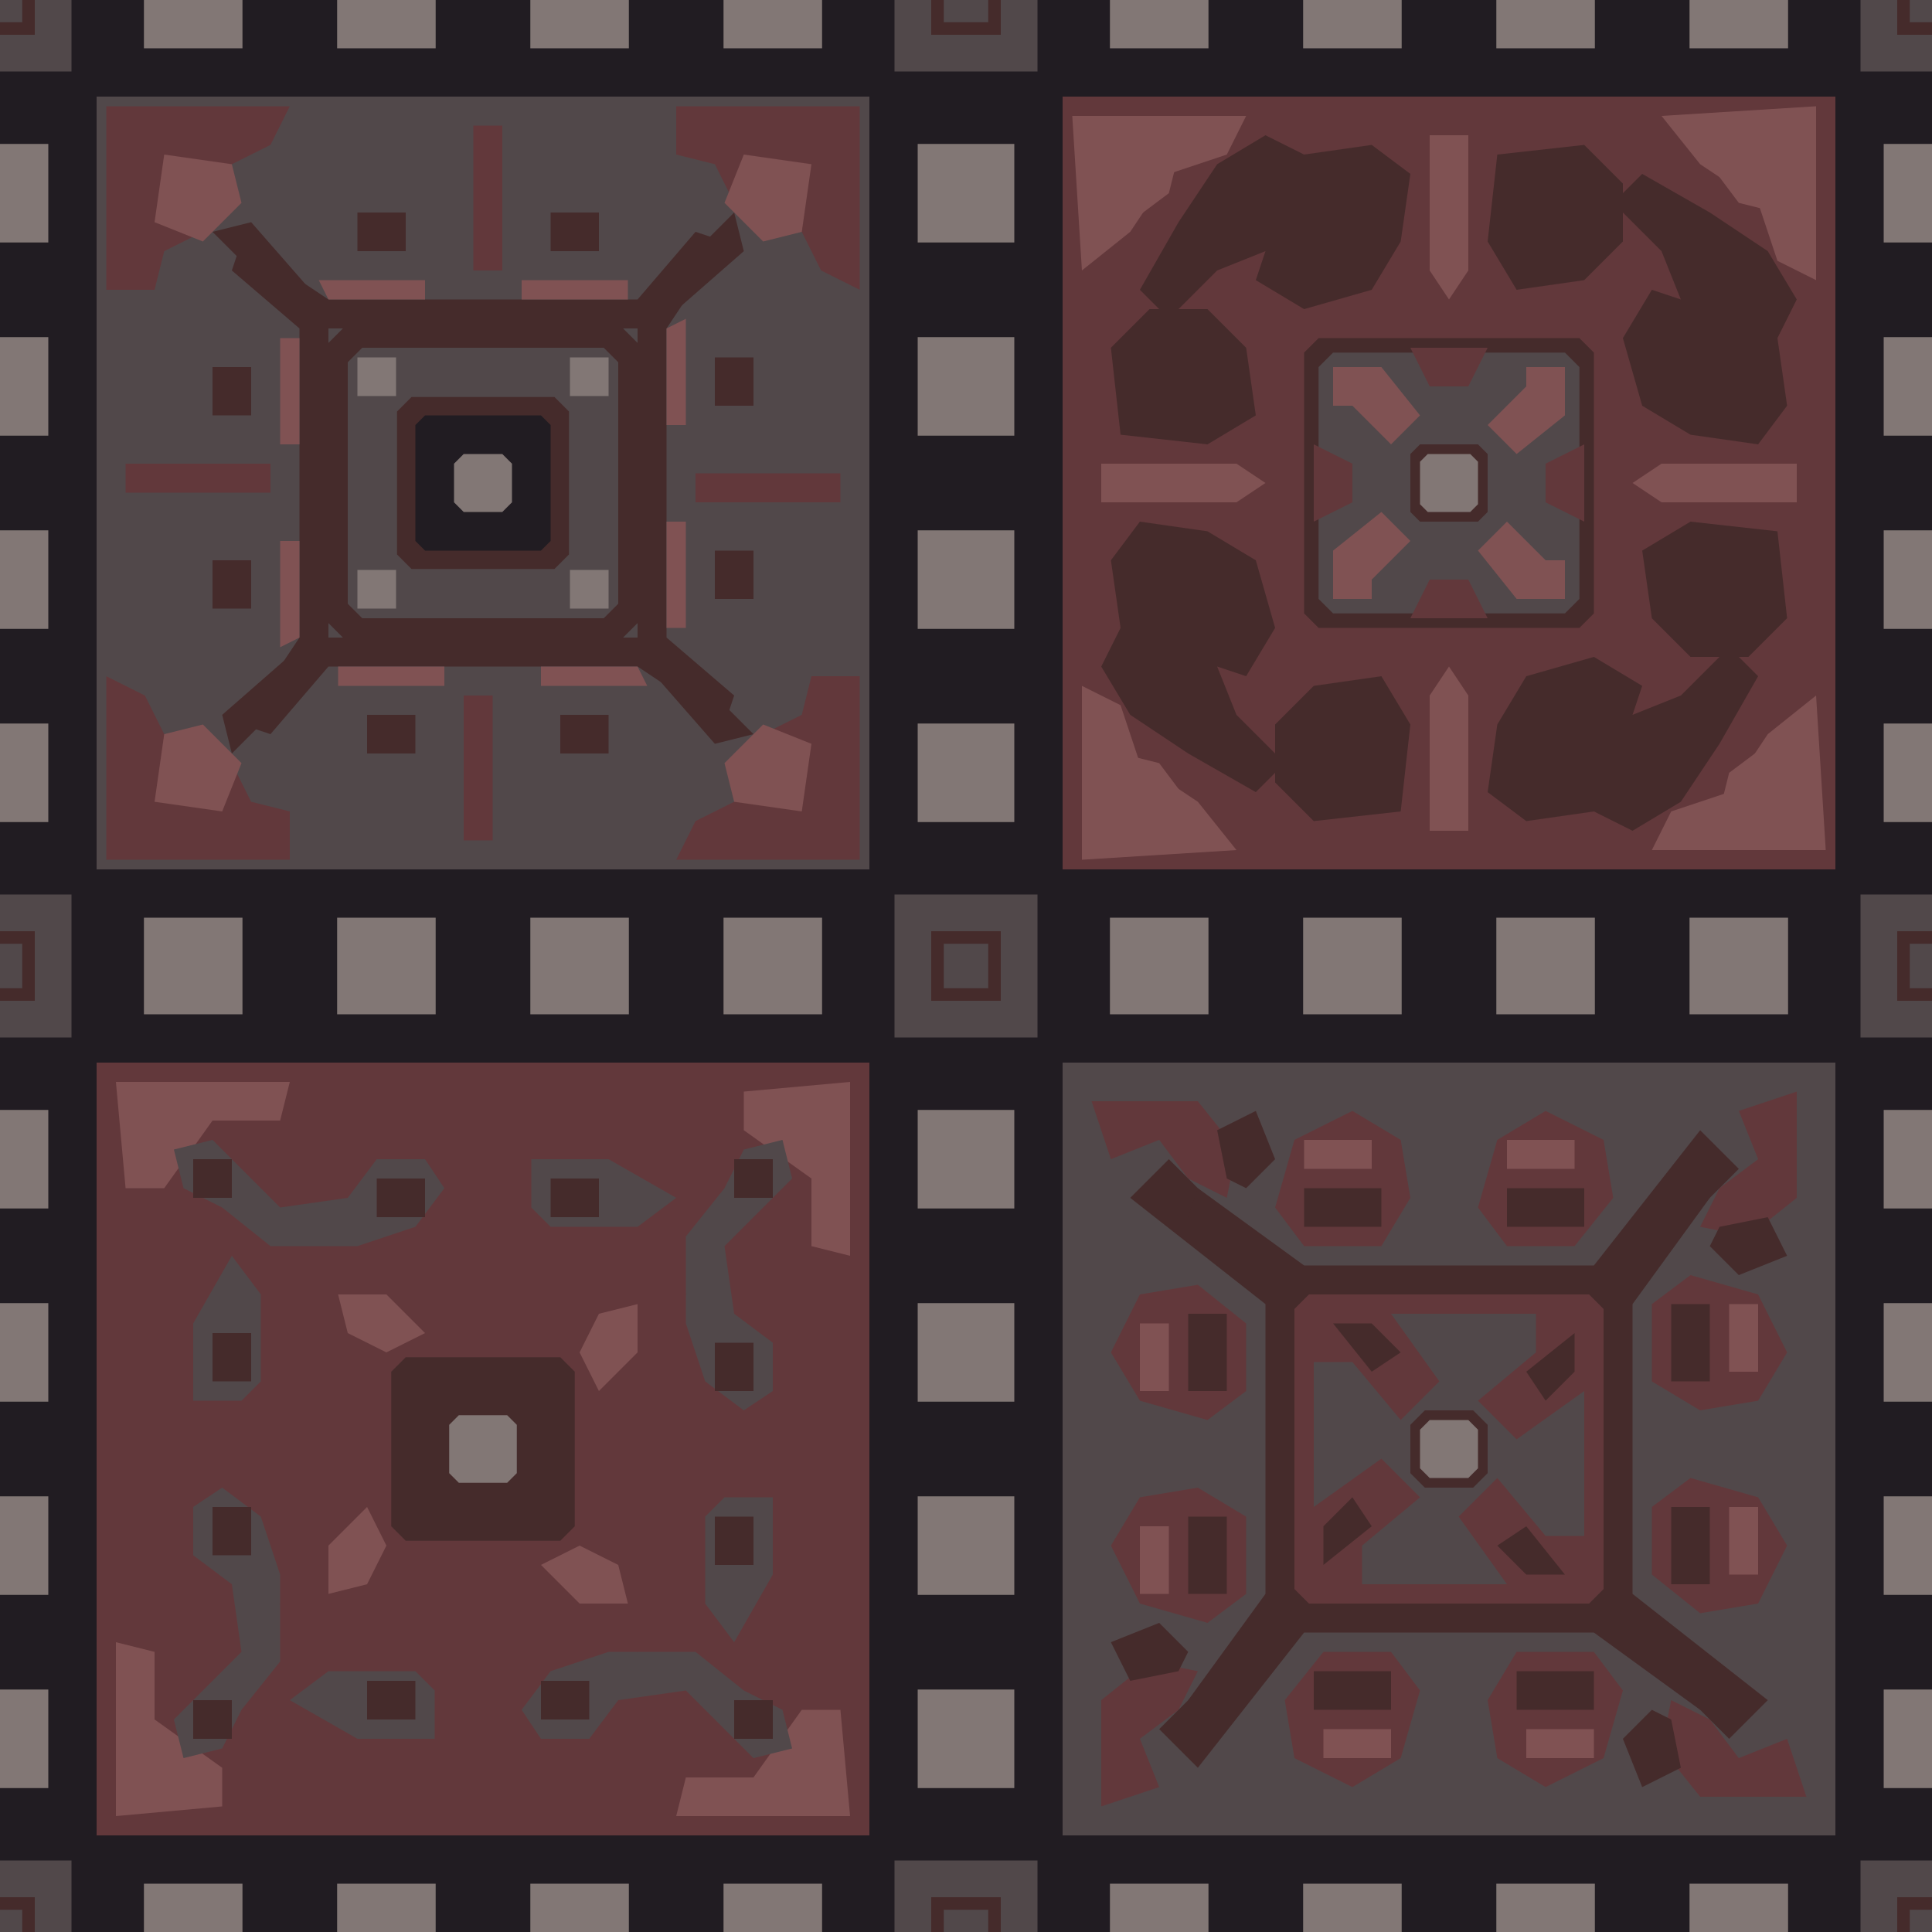
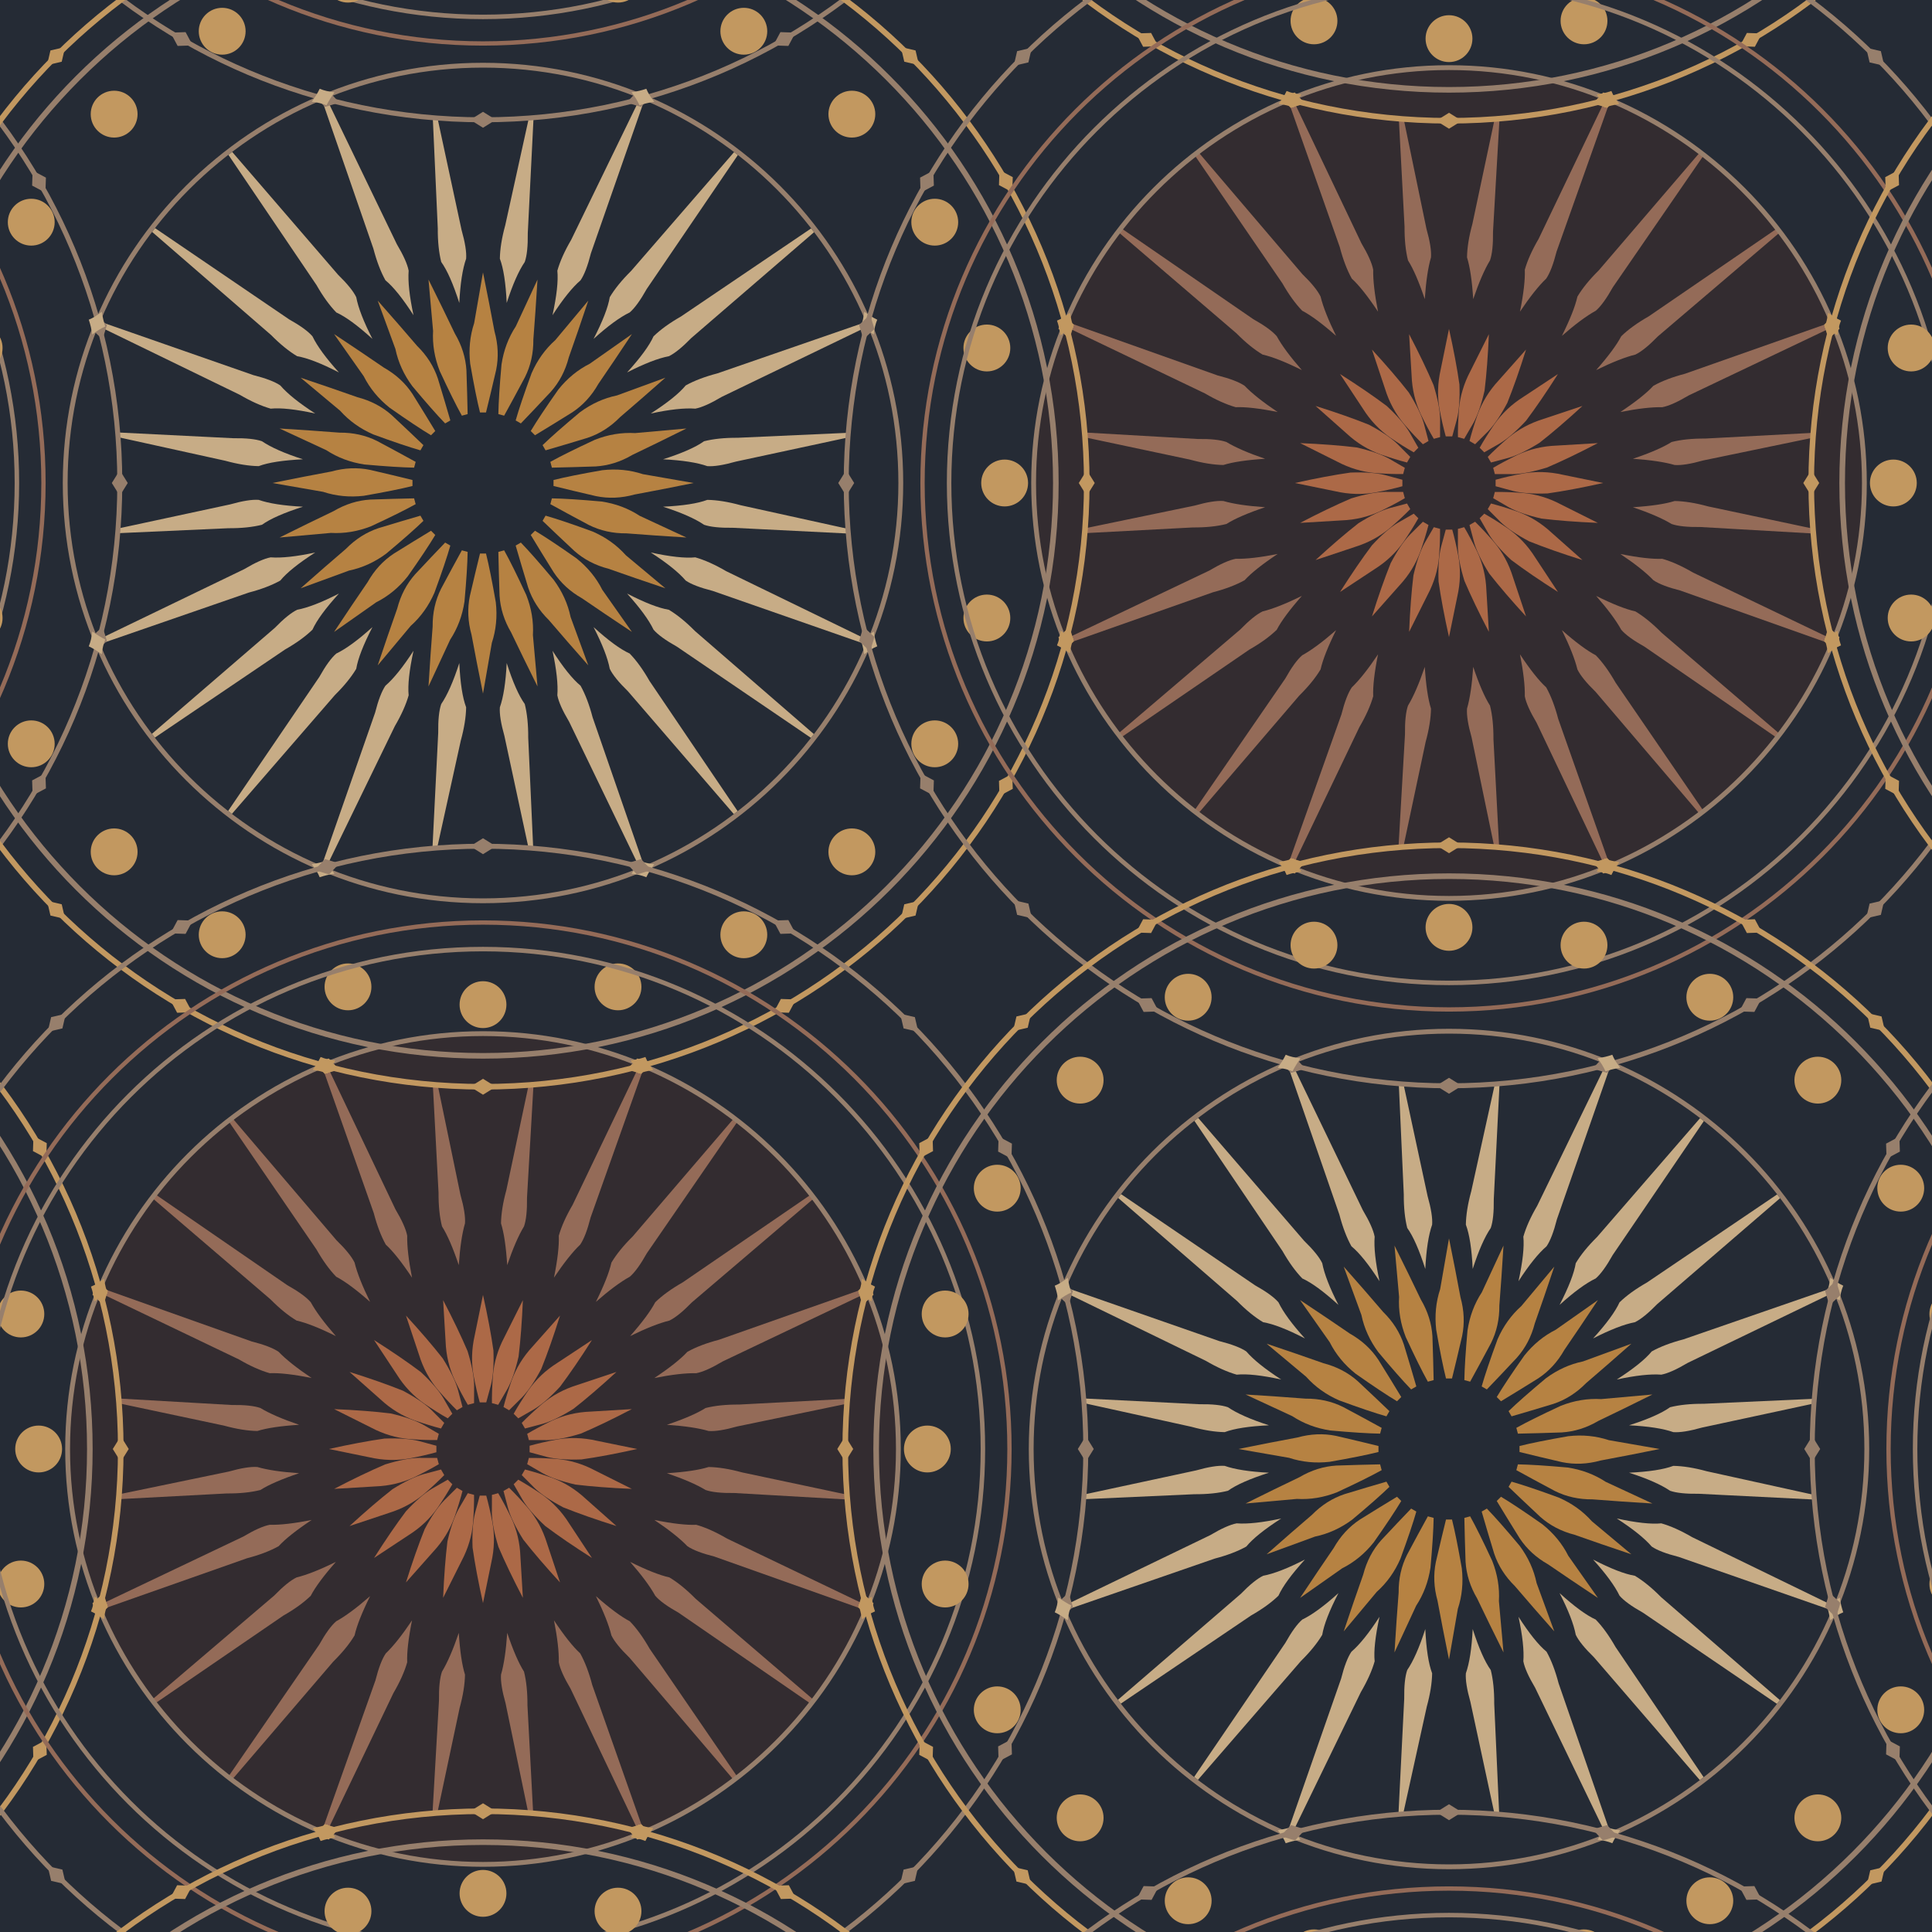
<svg xmlns="http://www.w3.org/2000/svg" xmlns:xlink="http://www.w3.org/1999/xlink" width="400" height="400" viewBox="0 0 400 400">
  <defs>
-     <g id="rail">
-       <rect x="14.9" y="-5" width="10.2" height="10" fill="#827775" />
-       <rect x="34.9" y="-5" width="10.2" height="10" fill="#827775" />
-       <rect x="54.9" y="-5" width="10.2" height="10" fill="#827775" />
-       <rect x="74.9" y="-5" width="10.2" height="10" fill="#827775" />
+     <g id="gold-inner-ray">
+       <path fill="#b68242" d="M14.6 -0.62 Q18.1 -1.5 24.7 -2.65 Q29.1 -3.15 33.1 -1.83 L43.6 0 Q36.8 1.38 31.4 2.38 Q27.3 3.52 23.4 2.72 Q18.4 1.56 14.6 0.62Z" />
    </g>
-     <g id="crossing">
-       <rect x="-7.4" y="-7.4" width="14.8" height="14.8" fill="#51484a" />
-       <rect x="-3.6" y="-3.6" width="7.2" height="7.2" fill="#452b2b" />
-       <rect x="-2.3" y="-2.3" width="4.6" height="4.6" fill="#51484a" />
+     <g id="gold-quarter-sun">
+       <use xlink:href="#gold-inner-ray" transform="rotate(0)" />
+       <path transform="rotate(7.5)" fill="#c7ac86" d="M37.6 0 Q43.7 -1.1 46.5 -2.6 Q49.5 -2.95 53.5 -2.4 L76.045 -0.46 L76.045 0.53 L52.5 2.44 Q48.5 3.02 46.5 2.6 Q43.5 1.08 37.6 0Z" />
+       <use xlink:href="#gold-inner-ray" transform="rotate(15)" />
+       <path transform="rotate(22.5)" fill="#c7ac86" d="M37.6 0 Q43.7 -1.1 46.5 -2.6 Q49.5 -2.95 53.5 -2.4 L85.947 -0.46 L85.947 0.53 L52.5 2.44 Q48.5 3.02 46.5 2.6 Q43.5 1.08 37.6 0Z" />
+       <use xlink:href="#gold-inner-ray" transform="rotate(30)" />
+       <path transform="rotate(37.5)" fill="#c7ac86" d="M37.6 0 Q43.7 -1.1 46.5 -2.6 Q49.5 -2.95 53.5 -2.4 L86 -0.46 L86 0.53 L52.5 2.44 Q48.5 3.02 46.5 2.6 Q43.5 1.08 37.6 0Z" />
+       <use xlink:href="#gold-inner-ray" transform="rotate(45)" />
+       <path transform="rotate(52.5)" fill="#c7ac86" d="M37.6 0 Q43.7 -1.1 46.5 -2.6 Q49.5 -2.95 53.5 -2.4 L86 -0.46 L86 0.53 L52.5 2.44 Q48.5 3.02 46.5 2.6 Q43.5 1.08 37.6 0Z" />
+       <use xlink:href="#gold-inner-ray" transform="rotate(60)" />
+       <path transform="rotate(67.5)" fill="#c7ac86" d="M37.6 0 Q43.7 -1.1 46.5 -2.6 Q49.5 -2.95 53.5 -2.4 L85.947 -0.46 L85.947 0.53 L52.5 2.44 Q48.5 3.02 46.5 2.6 Q43.5 1.08 37.6 0Z" />
+       <use xlink:href="#gold-inner-ray" transform="rotate(75)" />
+       <path transform="rotate(82.5)" fill="#c7ac86" d="M37.6 0 Q43.7 -1.1 46.5 -2.6 Q49.5 -2.95 53.5 -2.4 L76.045 -0.46 L76.045 0.53 L52.5 2.44 Q48.5 3.02 46.5 2.6 Q43.5 1.08 37.6 0Z" />
    </g>
-     <g id="slate-side">
-       <path d="M11 11 H30 L28 15 L24 17 L23 23 L17 26 L16 30 L11 30 Z" fill="#62383b" />
-       <path d="M17 16 L24 17 L25 21 L21 25 L16 23 Z" fill="#805253" />
-       <path d="M22 24 L26 23 L33 31 H66 L72 24 L75 25 L69 34 H32 Z" fill="#452b2b" />
-       <path d="M31 17 L42 17 L45 20 L44 26 L39 29 L33 27 L35 24 L40 24 L40 21 L31 23 Z" fill="#51484a" />
-       <path d="M37 22 H42 V26 H37 Z M57 22 H62 V26 H57 Z" fill="#452b2b" />
-       <path d="M49 13 H52 V28 H49 Z" fill="#62383b" />
-       <path d="M33 29 H44 V31 H34 Z M54 29 H65 V31 H54 Z" fill="#805253" />
+     <g id="gold-sun">
+       <use xlink:href="#gold-quarter-sun" transform="rotate(0)" />
+       <use xlink:href="#gold-quarter-sun" transform="rotate(90)" />
+       <use xlink:href="#gold-quarter-sun" transform="rotate(180)" />
+       <use xlink:href="#gold-quarter-sun" transform="rotate(270)" />
    </g>
-     <g id="slate">
-       <rect x="10" y="10" width="80" height="80" fill="#51484a" />
-       <use xlink:href="#slate-side" transform="rotate(0 50 50)" />
-       <use xlink:href="#slate-side" transform="rotate(90 50 50)" />
-       <use xlink:href="#slate-side" transform="rotate(180 50 50)" />
-       <use xlink:href="#slate-side" transform="rotate(270 50 50)" />
-       <path d="M35.5 34 H64.5 L66 35.5 V64.5 L64.5 66 H35.5 L34 64.5 V35.5 Z" fill="#452b2b" />
-       <path d="M37.5 36 H62.5 L64 37.5 V62.5 L62.5 64 H37.5 L36 62.5 V37.5 Z" fill="#51484a" />
-       <rect x="37" y="37" width="4" height="4" fill="#827775" />
-       <rect x="37" y="59" width="4" height="4" fill="#827775" />
-       <rect x="59" y="37" width="4" height="4" fill="#827775" />
-       <rect x="59" y="59" width="4" height="4" fill="#827775" />
-       <path d="M42.6 41.1 H57.4 L58.9 42.6 V57.4 L57.4 58.9 H42.6 L41.1 57.4 V42.6 Z" fill="#452b2b" />
-       <path d="M44 43 H56 L57 44 V56 L56 57 H44 L43 56 V44 Z" fill="#211c22" />
-       <path d="M48 47 H52 L53 48 V52 L52 53 H48 L47 52 V48 Z" fill="#827775" />
+     <g id="gold-arcs">
+       <circle r="86.5" fill="none" stroke="#977f6c" stroke-width="1.0" />
+       <circle r="118.6" fill="none" stroke="#977f6c" stroke-width="1.16" />
+       <circle r="125" fill="none" stroke="#c29860" stroke-width="1.16" />
    </g>
-     <g id="madder-side">
-       <path d="M11 12 H29 L27 16 L21 18 L17 24 L12 28 Z" fill="#805253" />
-       <path d="M15 16 H22 L21 20 L17 23 H15 Z" fill="#805253" />
-       <path d="M26 17 L31 14 L35 16 L42 15 L46 18 L45 25 L42 30 L35 32 L30 29 L31 26 L26 28 L21 33 L18 30 L22 23 Z" fill="#452b2b" />
-       <path d="M55 16 L64 15 L68 19 L68 25 L64 29 L57 30 L54 25 Z" fill="#452b2b" />
-       <path d="M48 14 H52 V28 L50 31 L48 28 Z" fill="#805253" />
-       <path d="M32 33 L43 31 L46 34 L40 36 L36 40 L32 41 Z" fill="#62383b" />
+     <g id="gold-quarter-beads">
+       <circle cx="108" cy="0" r="4.85" fill="#c29860" />
+       <path transform="rotate(0)" fill="#c29860" d="M123.35 0l1.65 -2.65 1.65 2.65 -1.65 2.65Z" />
+       <circle cx="104.32" cy="27.952" r="4.85" fill="#c29860" />
+       <path transform="rotate(15)" fill="#c29860" d="M123.35 0l1.65 -2.65 1.65 2.65 -1.65 2.65Z" />
+       <circle cx="93.531" cy="54" r="4.85" fill="#c29860" />
+       <path transform="rotate(30)" fill="#c29860" d="M123.35 0l1.65 -2.65 1.65 2.65 -1.65 2.65Z" />
+       <circle cx="76.368" cy="76.368" r="4.85" fill="#c29860" />
+       <path transform="rotate(45)" fill="#c29860" d="M123.35 0l1.65 -2.65 1.65 2.65 -1.65 2.65Z" />
+       <circle cx="54" cy="93.531" r="4.85" fill="#c29860" />
+       <path transform="rotate(60)" fill="#c29860" d="M123.35 0l1.65 -2.65 1.65 2.65 -1.65 2.65Z" />
+       <circle cx="27.952" cy="104.32" r="4.85" fill="#c29860" />
+       <path transform="rotate(75)" fill="#c29860" d="M123.35 0l1.65 -2.65 1.65 2.65 -1.65 2.65Z" />
+       <path transform="rotate(22.5)" fill="#c7ac86" d="M84.65 0q1.02 -1.05 1.85 -2.55 0.89 1.48 1.85 2.55 -1 0.98 -1.85 2.55 -0.96 -1.52 -1.85 -2.55Z" />
+       <path transform="rotate(67.5)" fill="#c7ac86" d="M84.65 0q1.02 -1.05 1.85 -2.55 0.89 1.48 1.85 2.55 -1 0.98 -1.85 2.55 -0.96 -1.52 -1.85 -2.55Z" />
    </g>
-     <g id="madder">
-       <rect x="10" y="10" width="80" height="80" fill="#62383b" />
-       <use xlink:href="#madder-side" transform="rotate(0 50 50)" />
-       <use xlink:href="#madder-side" transform="rotate(90 50 50)" />
-       <use xlink:href="#madder-side" transform="rotate(180 50 50)" />
-       <use xlink:href="#madder-side" transform="rotate(270 50 50)" />
-       <path d="M36.5 35 H63.5 L65 36.5 V63.5 L63.5 65 H36.5 L35 63.5 V36.5 Z" fill="#452b2b" />
-       <path d="M38.0 36.5 H62.0 L63.5 38.0 V62.0 L62.0 63.5 H38.0 L36.5 62.0 V38.0 Z" fill="#51484a" />
-       <g transform="rotate(0 50 50)">
-         <path d="M38 38 H43 L47 43 L44 46 L40 42 H38 Z" fill="#805253" />
-         <path d="M46 36 H54 L52 40 H48 Z" fill="#62383b" />
-       </g>
-       <g transform="rotate(90 50 50)">
-         <path d="M38 38 H43 L47 43 L44 46 L40 42 H38 Z" fill="#805253" />
-         <path d="M46 36 H54 L52 40 H48 Z" fill="#62383b" />
-       </g>
-       <g transform="rotate(180 50 50)">
-         <path d="M38 38 H43 L47 43 L44 46 L40 42 H38 Z" fill="#805253" />
-         <path d="M46 36 H54 L52 40 H48 Z" fill="#62383b" />
-       </g>
-       <g transform="rotate(270 50 50)">
-         <path d="M38 38 H43 L47 43 L44 46 L40 42 H38 Z" fill="#805253" />
-         <path d="M46 36 H54 L52 40 H48 Z" fill="#62383b" />
-       </g>
-       <path d="M47 46 H53 L54 47 V53 L53 54 H47 L46 53 V47 Z" fill="#452b2b" />
-       <path d="M47.8 47 H52.2 L53 47.8 V52.2 L52.2 53 H47.8 L47 52.2 V47.8 Z" fill="#827775" />
+     <g id="gold-tracery">
+       <use xlink:href="#gold-arcs" transform="translate(0 0)" />
+       <use xlink:href="#gold-quarter-beads" transform="rotate(0)" />
+       <use xlink:href="#gold-quarter-beads" transform="rotate(90)" />
+       <use xlink:href="#gold-quarter-beads" transform="rotate(180)" />
+       <use xlink:href="#gold-quarter-beads" transform="rotate(270)" />
    </g>
-     <g id="rose-side">
-       <path d="M12 12 H30 L29 16 H22 L17 23 H13 Z" fill="#805253" />
-       <path d="M18 19 L22 18 L29 25 L36 24 L39 20 H44 L46 23 L43 27 L37 29 H28 L23 25 L19 23 Z" fill="#51484a" />
-       <path d="M20 20 H24 V24 H20 Z M39 22 H44 V26 H39 Z M57 22 H62 V26 H57 Z" fill="#452b2b" />
-       <path d="M55 20 H63 L70 24 L66 27 H57 L55 25 Z" fill="#51484a" />
-       <rect x="57" y="22" width="5" height="4" fill="#452b2b" />
-       <path d="M47 15 H53 V29 H47 Z M29 31 L34 29 L39 34 L42 35 L41 39 L37 39 Z" fill="#62383b" />
-       <path d="M35 34 L40 34 L44 38 L40 40 L36 38 Z" fill="#805253" />
+     <g id="rust-inner-ray">
+       <path fill="#ac6947" d="M9.65 -0.67 Q12 -1.33 15.2 -1.95 Q19.3 -2.68 23.5 -1.72 L31.9 0 Q25.4 1.45 20.4 2.16 Q16 2.32 13.3 1.66 L9.65 0.67Z" />
    </g>
-     <g id="rose">
-       <rect x="10" y="10" width="80" height="80" fill="#62383b" />
-       <use xlink:href="#rose-side" transform="rotate(0 50 50)" />
-       <use xlink:href="#rose-side" transform="rotate(90 50 50)" />
-       <use xlink:href="#rose-side" transform="rotate(180 50 50)" />
-       <use xlink:href="#rose-side" transform="rotate(270 50 50)" />
-       <path d="M42.0 40.5 H58.0 L59.5 42.0 V58.0 L58.0 59.5 H42.0 L40.5 58.0 V42.0 Z" fill="#452b2b" />
-       <path d="M44.5 43 H55.5 L57 44.5 V55.5 L55.5 57 H44.5 L43 55.5 V44.5 Z" fill="#452b2b" />
-       <path d="M47.5 46.5 H52.5 L53.5 47.5 V52.5 L52.5 53.5 H47.5 L46.5 52.5 V47.5 Z" fill="#827775" />
+     <g id="rust-quarter-sun">
+       <use xlink:href="#rust-inner-ray" transform="rotate(0)" />
+       <path transform="rotate(7.5)" fill="#946b58" d="M38.4 0 Q44.0 -1.1 46.8 -2.4 Q49.8 -2.75 53.8 -2.2 L76.045 -0.46 L76.045 0.53 L52.8 2.24 Q48.8 2.82 46.8 2.4 Q43.8 1.08 38.4 0Z" />
+       <use xlink:href="#rust-inner-ray" transform="rotate(15)" />
+       <path transform="rotate(22.5)" fill="#946b58" d="M38.4 0 Q44.0 -1.1 46.8 -2.4 Q49.8 -2.75 53.8 -2.2 L85.947 -0.46 L85.947 0.53 L52.8 2.24 Q48.8 2.82 46.8 2.4 Q43.8 1.08 38.4 0Z" />
+       <use xlink:href="#rust-inner-ray" transform="rotate(30)" />
+       <path transform="rotate(37.5)" fill="#946b58" d="M38.4 0 Q44.0 -1.1 46.8 -2.4 Q49.8 -2.75 53.8 -2.2 L86 -0.46 L86 0.53 L52.8 2.24 Q48.8 2.82 46.8 2.4 Q43.8 1.08 38.4 0Z" />
+       <use xlink:href="#rust-inner-ray" transform="rotate(45)" />
+       <path transform="rotate(52.5)" fill="#946b58" d="M38.4 0 Q44.0 -1.1 46.8 -2.4 Q49.8 -2.75 53.8 -2.2 L86 -0.46 L86 0.53 L52.8 2.24 Q48.8 2.82 46.8 2.4 Q43.8 1.08 38.4 0Z" />
+       <use xlink:href="#rust-inner-ray" transform="rotate(60)" />
+       <path transform="rotate(67.5)" fill="#946b58" d="M38.4 0 Q44.0 -1.1 46.8 -2.4 Q49.8 -2.75 53.8 -2.2 L85.947 -0.46 L85.947 0.53 L52.8 2.24 Q48.8 2.82 46.8 2.4 Q43.8 1.08 38.4 0Z" />
+       <use xlink:href="#rust-inner-ray" transform="rotate(75)" />
+       <path transform="rotate(82.5)" fill="#946b58" d="M38.4 0 Q44.0 -1.1 46.8 -2.4 Q49.8 -2.75 53.8 -2.2 L76.045 -0.46 L76.045 0.53 L52.8 2.24 Q48.8 2.82 46.8 2.4 Q43.8 1.08 38.4 0Z" />
    </g>
-     <g id="heather-side">
-       <path d="M13 14 H24 L28 19 L27 24 L23 22 L20 18 L15 20 Z" fill="#62383b" />
-       <path d="M17 24 L21 20 L32 31 H67 L74 23 L77 24 L69 35 H31 Z" fill="#452b2b" />
-       <path d="M26 17 L30 15 L32 20 L29 23 L27 22 Z" fill="#452b2b" />
-       <path d="M34 18 L40 15 L45 18 L46 24 L43 29 H35 L32 25 Z M55 18 L60 15 L66 18 L67 24 L63 29 H56 L53 25 Z" fill="#62383b" />
-       <path d="M35 18 H42 V21 H35 Z M56 18 H63 V21 H56 Z" fill="#805253" />
-       <path d="M35 23 H43 V27 H35 Z M56 23 H64 V27 H56 Z" fill="#452b2b" />
-       <path d="M47 18 H52 V29 H47 Z" fill="#51484a" />
+     <g id="rust-sun">
+       <use xlink:href="#rust-quarter-sun" transform="rotate(0)" />
+       <use xlink:href="#rust-quarter-sun" transform="rotate(90)" />
+       <use xlink:href="#rust-quarter-sun" transform="rotate(180)" />
+       <use xlink:href="#rust-quarter-sun" transform="rotate(270)" />
    </g>
-     <g id="heather">
-       <rect x="10" y="10" width="80" height="80" fill="#51484a" />
-       <use xlink:href="#heather-side" transform="rotate(0 50 50)" />
-       <use xlink:href="#heather-side" transform="rotate(90 50 50)" />
-       <use xlink:href="#heather-side" transform="rotate(180 50 50)" />
-       <use xlink:href="#heather-side" transform="rotate(270 50 50)" />
-       <path d="M35.5 34 H64.5 L66 35.5 V64.5 L64.5 66 H35.5 L34 64.5 V35.5 Z" fill="#62383b" />
-       <path d="M37.5 36 H62.5 L64 37.5 V62.5 L62.5 64 H37.5 L36 62.5 V37.5 Z" fill="#51484a" />
-       <g transform="rotate(0 50 50)">
-         <path d="M36 36 H44 L49 43 L45 47 L40 41 H36 Z" fill="#62383b" />
-         <path d="M38 37 H42 L45 40 L42 42 Z" fill="#452b2b" />
-       </g>
-       <g transform="rotate(90 50 50)">
-         <path d="M36 36 H44 L49 43 L45 47 L40 41 H36 Z" fill="#62383b" />
-         <path d="M38 37 H42 L45 40 L42 42 Z" fill="#452b2b" />
-       </g>
-       <g transform="rotate(180 50 50)">
-         <path d="M36 36 H44 L49 43 L45 47 L40 41 H36 Z" fill="#62383b" />
-         <path d="M38 37 H42 L45 40 L42 42 Z" fill="#452b2b" />
-       </g>
-       <g transform="rotate(270 50 50)">
-         <path d="M36 36 H44 L49 43 L45 47 L40 41 H36 Z" fill="#62383b" />
-         <path d="M38 37 H42 L45 40 L42 42 Z" fill="#452b2b" />
-       </g>
-       <path d="M47.5 46 H52.5 L54 47.5 V52.5 L52.5 54 H47.5 L46 52.5 V47.5 Z" fill="#452b2b" />
-       <path d="M48 47 H52 L53 48 V52 L52 53 H48 L47 52 V48 Z" fill="#827775" />
+     <g id="rust-arcs">
+       <circle r="86" fill="none" stroke="#977f6c" stroke-width="1.0" />
+       <circle r="103.5" fill="none" stroke="#977f6c" stroke-width="0.93" />
+       <circle r="109" fill="none" stroke="#946b58" stroke-width="0.89" />
+       <circle r="124.8" fill="none" stroke="#977f6c" stroke-width="1.03" />
    </g>
-     <g id="repeat">
-       <use xlink:href="#slate" transform="translate(0 0)" />
-       <use xlink:href="#rail" transform="translate(0 0)" />
-       <use xlink:href="#rail" transform="translate(0 0) rotate(90)" />
-       <use xlink:href="#crossing" transform="translate(0 0)" />
-       <use xlink:href="#madder" transform="translate(100 0)" />
-       <use xlink:href="#rail" transform="translate(100 0)" />
-       <use xlink:href="#rail" transform="translate(100 0) rotate(90)" />
-       <use xlink:href="#crossing" transform="translate(100 0)" />
-       <use xlink:href="#rose" transform="translate(0 100)" />
-       <use xlink:href="#rail" transform="translate(0 100)" />
-       <use xlink:href="#rail" transform="translate(0 100) rotate(90)" />
-       <use xlink:href="#crossing" transform="translate(0 100)" />
-       <use xlink:href="#heather" transform="translate(100 100)" />
-       <use xlink:href="#rail" transform="translate(100 100)" />
-       <use xlink:href="#rail" transform="translate(100 100) rotate(90)" />
-       <use xlink:href="#crossing" transform="translate(100 100)" />
+     <g id="rust-quarter-beads">
+       <path transform="rotate(0)" fill="#977f6c" d="M123.15 0l1.65 -2.65 1.65 2.65 -1.65 2.65Z" />
+       <path transform="rotate(15)" fill="#977f6c" d="M123.15 0l1.65 -2.65 1.65 2.65 -1.65 2.65Z" />
+       <path transform="rotate(30)" fill="#977f6c" d="M123.15 0l1.65 -2.65 1.65 2.65 -1.65 2.65Z" />
+       <path transform="rotate(45)" fill="#977f6c" d="M123.15 0l1.65 -2.65 1.65 2.65 -1.65 2.65Z" />
+       <path transform="rotate(60)" fill="#977f6c" d="M123.15 0l1.65 -2.65 1.65 2.65 -1.65 2.65Z" />
+       <path transform="rotate(75)" fill="#977f6c" d="M123.15 0l1.65 -2.65 1.65 2.65 -1.65 2.65Z" />
+       <path transform="rotate(22.5)" fill="#c29860" d="M84.15 0q1.02 -1.05 1.85 -2.55 0.89 1.48 1.85 2.55 -1 0.98 -1.85 2.55 -0.96 -1.52 -1.85 -2.55Z" />
+       <path transform="rotate(67.5)" fill="#c29860" d="M84.15 0q1.02 -1.05 1.85 -2.55 0.89 1.48 1.85 2.55 -1 0.98 -1.85 2.55 -0.96 -1.52 -1.85 -2.55Z" />
+     </g>
+     <g id="rust-tracery">
+       <use xlink:href="#rust-arcs" transform="translate(0 0)" />
+       <use xlink:href="#rust-quarter-beads" transform="rotate(0)" />
+       <use xlink:href="#rust-quarter-beads" transform="rotate(90)" />
+       <use xlink:href="#rust-quarter-beads" transform="rotate(180)" />
+       <use xlink:href="#rust-quarter-beads" transform="rotate(270)" />
    </g>
  </defs>
-   <rect x="0" y="0" width="400" height="400" fill="#211c22" />
-   <g transform="scale(2)">
-     <use xlink:href="#repeat" transform="translate(0 0)" />
-     <use xlink:href="#repeat" transform="translate(0 200)" />
-     <use xlink:href="#repeat" transform="translate(200 0)" />
-     <use xlink:href="#repeat" transform="translate(200 200)" />
-   </g>
+   <rect width="400" height="400" fill="#252b35" />
+   <circle cx="300" cy="100" r="85.8" fill="#332c30" />
+   <circle cx="100" cy="300" r="85.8" fill="#332c30" />
+   <use xlink:href="#gold-sun" transform="translate(100 100)" />
+   <use xlink:href="#rust-sun" transform="translate(300 100)" />
+   <use xlink:href="#rust-sun" transform="translate(100 300)" />
+   <use xlink:href="#gold-sun" transform="translate(300 300)" />
+   <use xlink:href="#rust-tracery" transform="translate(100 -100)" />
+   <use xlink:href="#gold-tracery" transform="translate(300 -100)" />
+   <use xlink:href="#rust-tracery" transform="translate(-100 100)" />
+   <use xlink:href="#gold-tracery" transform="translate(100 100)" />
+   <use xlink:href="#rust-tracery" transform="translate(300 100)" />
+   <use xlink:href="#gold-tracery" transform="translate(500 100)" />
+   <use xlink:href="#gold-tracery" transform="translate(-100 300)" />
+   <use xlink:href="#rust-tracery" transform="translate(100 300)" />
+   <use xlink:href="#gold-tracery" transform="translate(300 300)" />
+   <use xlink:href="#rust-tracery" transform="translate(500 300)" />
+   <use xlink:href="#gold-tracery" transform="translate(100 500)" />
+   <use xlink:href="#rust-tracery" transform="translate(300 500)" />
</svg>
